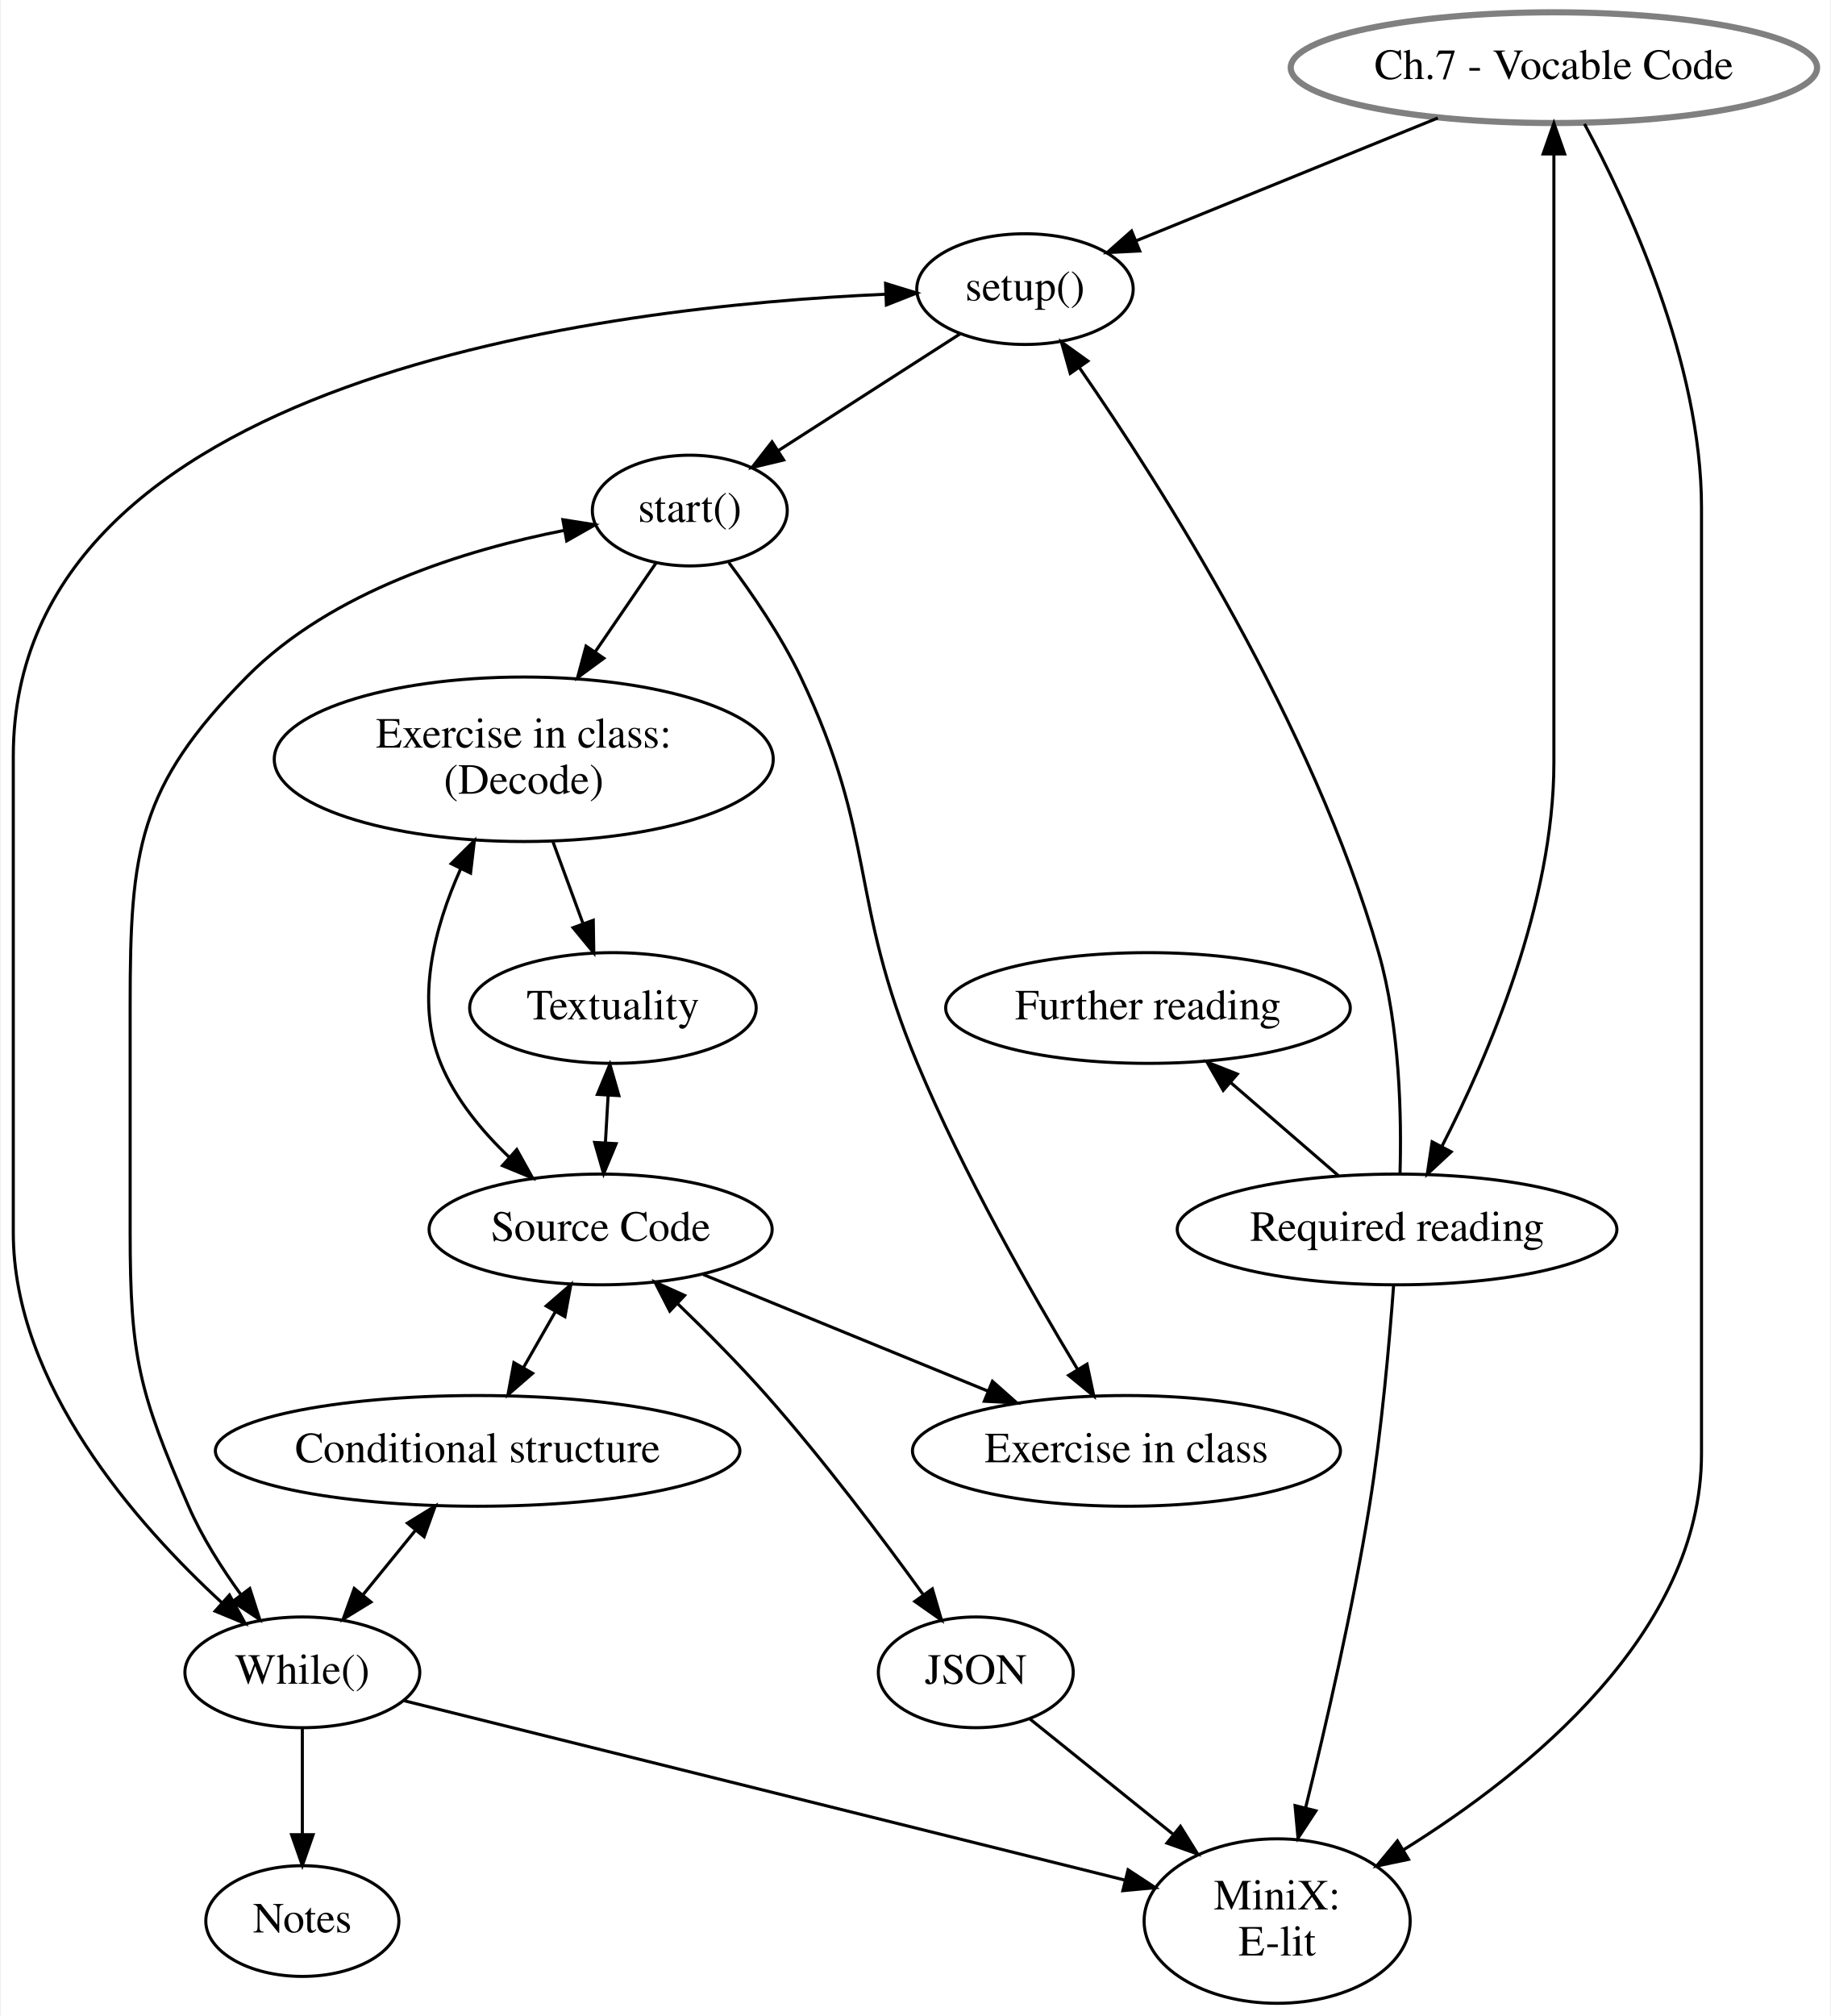
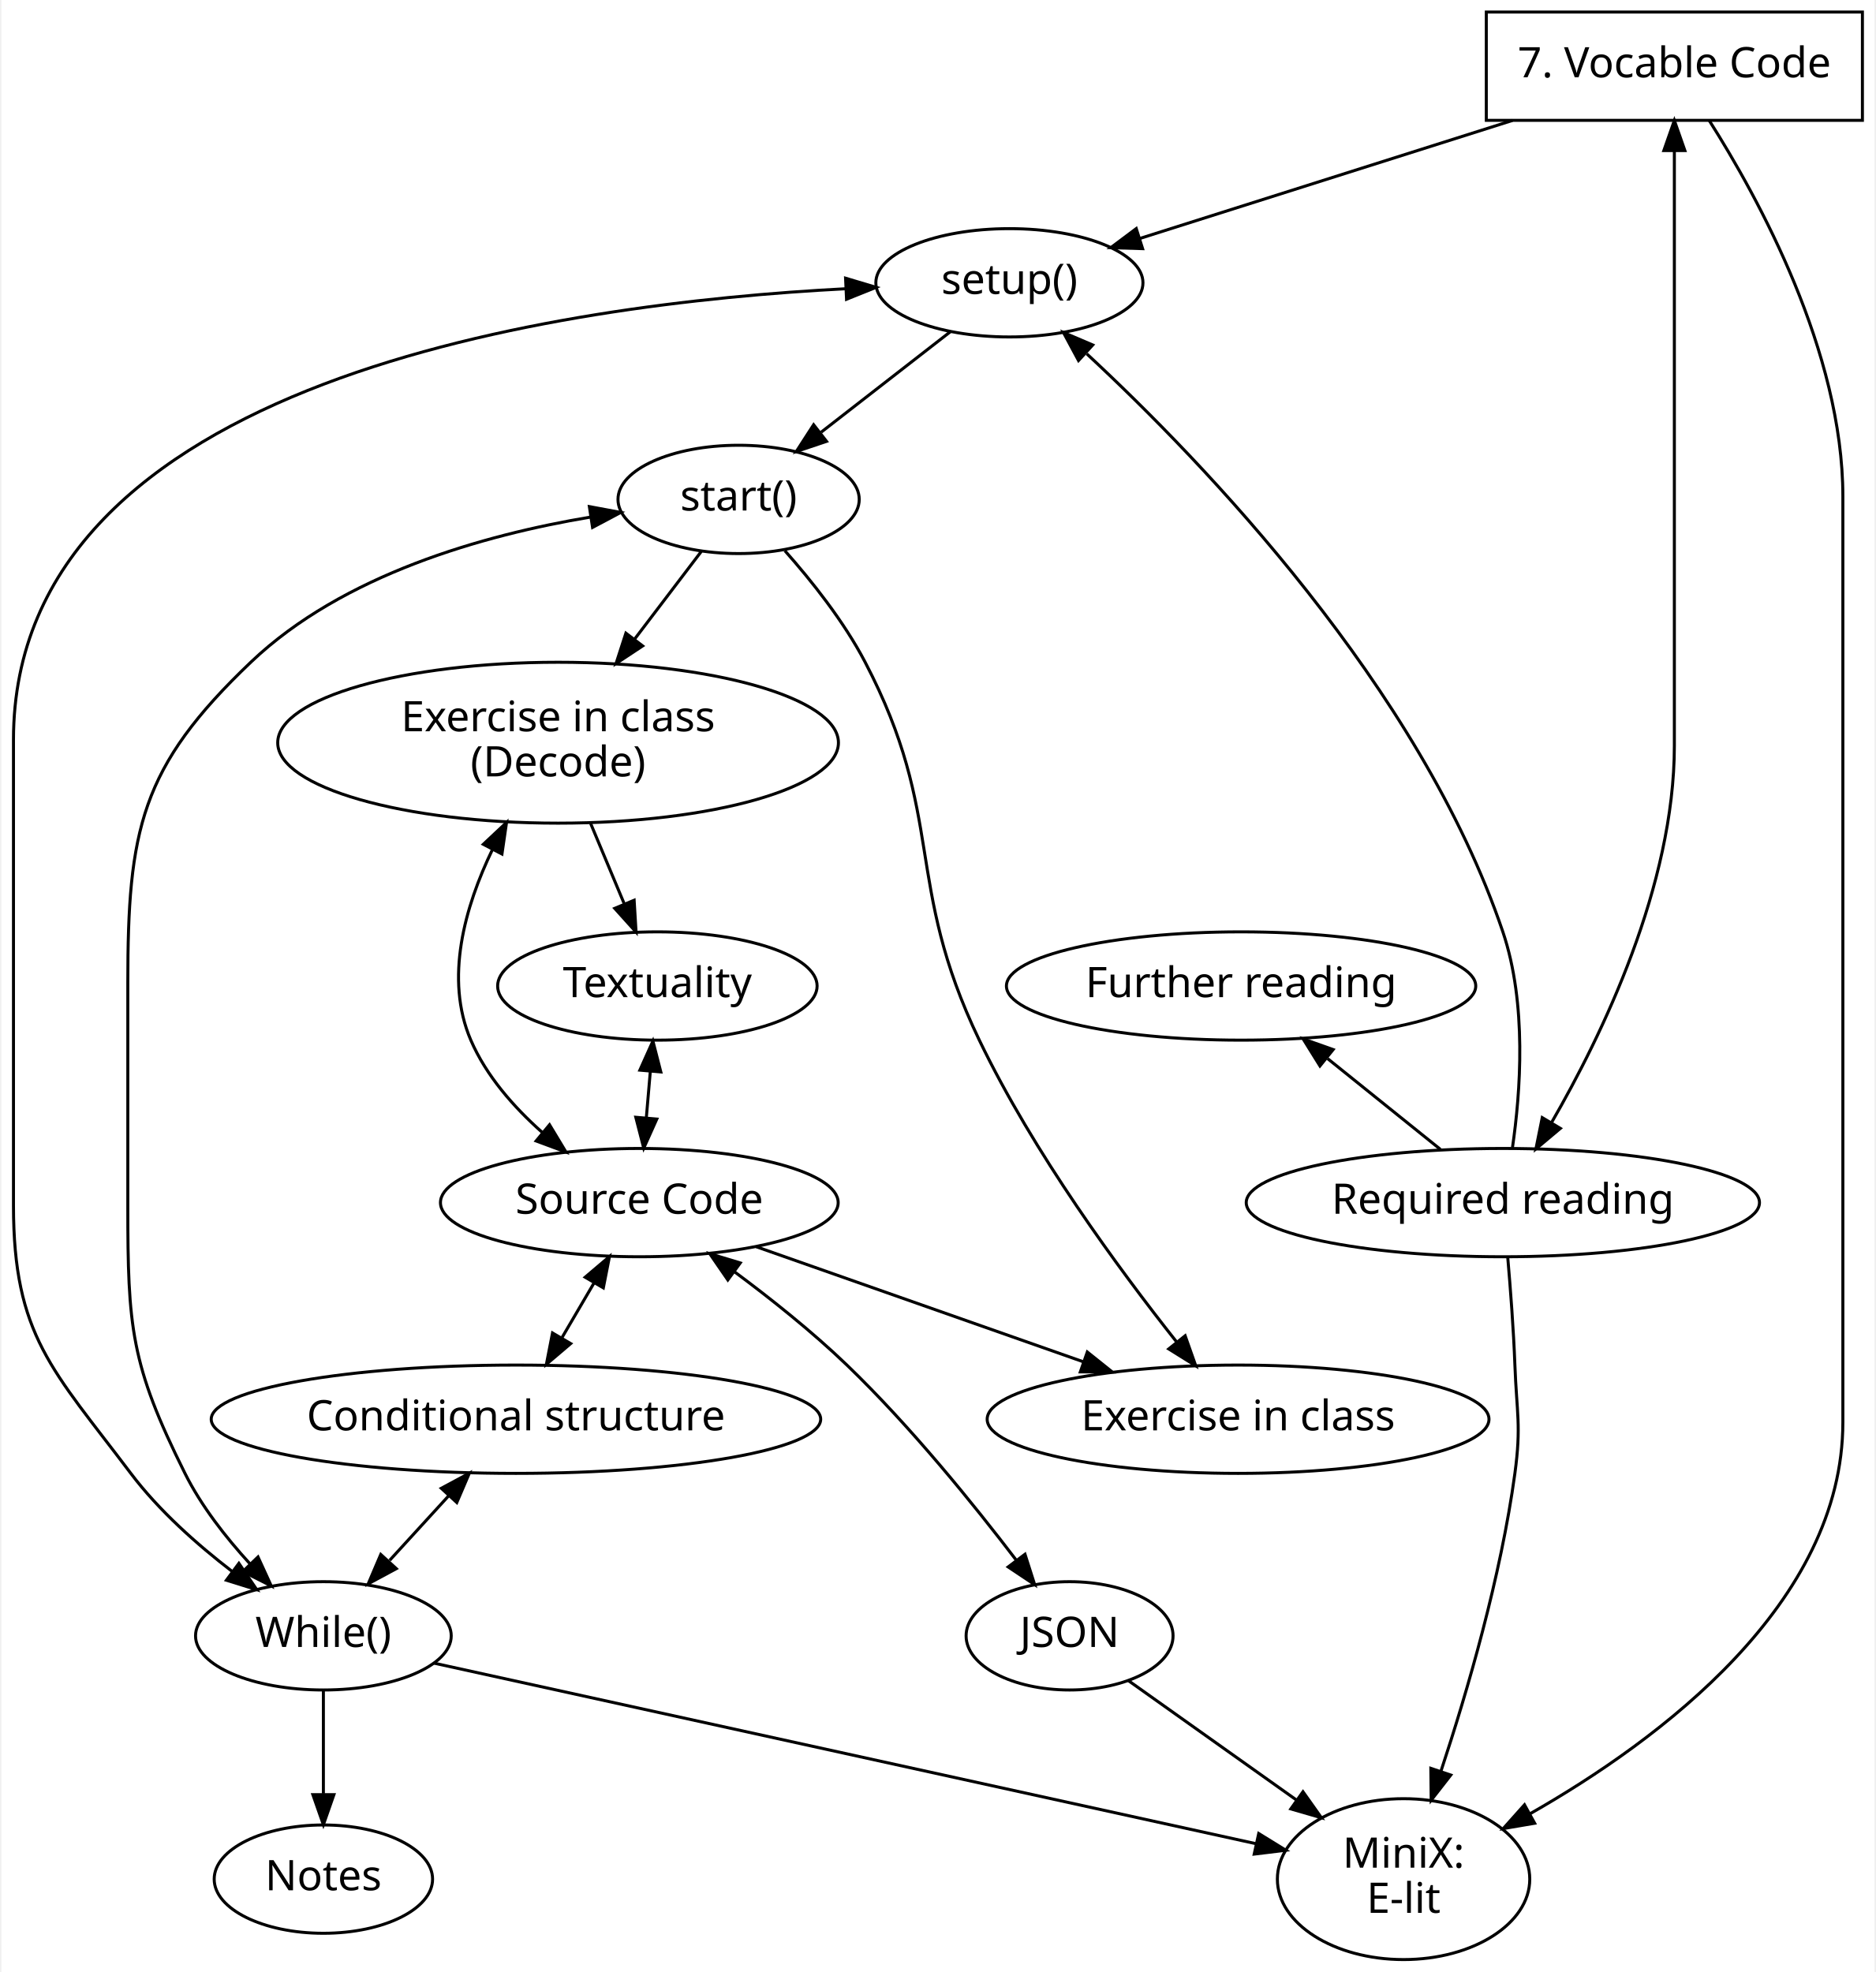
- <svg xmlns="http://www.w3.org/2000/svg" width="595pt" height="655pt" viewBox="0.00 0.00 594.79 655.48">
+ <svg xmlns="http://www.w3.org/2000/svg" width="623pt" height="655pt" viewBox="0.00 0.00 622.50 655.48">
  <g id="graph0" class="graph" transform="scale(1 1) rotate(0) translate(4 651.48)">
-     <polygon fill="white" stroke="none" points="-4,4 -4,-651.48 590.792,-651.48 590.792,4 -4,4" />
+     <polygon fill="white" stroke="transparent" points="-4,4 -4,-651.48 618.5,-651.48 618.5,4 -4,4" />
    <g id="node1" class="node">
-       <ellipse fill="none" stroke="grey" stroke-width="2" cx="501" cy="-629.48" rx="85.585" ry="18" />
-       <text text-anchor="middle" x="501" y="-625.78" font-family="Times,serif" font-size="14.00">Ch.7 - Vocable Code</text>
+       <polygon fill="none" stroke="black" points="614.5,-647.48 489.5,-647.48 489.5,-611.48 614.5,-611.48 614.5,-647.48" />
+       <text text-anchor="middle" x="552" y="-625.78" font-family="Hershey-Noailles-help-me" font-size="14.00">7. Vocable Code</text>
    </g>
    <g id="node2" class="node">
-       <ellipse fill="none" stroke="black" cx="329" cy="-557.48" rx="35.194" ry="18" />
-       <text text-anchor="middle" x="329" y="-553.78" font-family="Times,serif" font-size="14.00">setup()</text>
+       <ellipse fill="none" stroke="black" cx="331" cy="-557.48" rx="44.39" ry="18" />
+       <text text-anchor="middle" x="331" y="-553.78" font-family="Hershey-Noailles-help-me" font-size="14.00">setup()</text>
    </g>
    <g id="edge1" class="edge">
-       <path fill="none" stroke="black" d="M463.254,-613.118C434.024,-601.222 393.798,-584.851 365.014,-573.137" />
-       <polygon fill="black" stroke="black" points="366.306,-569.884 355.724,-569.356 363.667,-576.368 366.306,-569.884" />
+       <path fill="none" stroke="black" d="M498.22,-611.45C460.15,-599.39 409.75,-583.42 374.27,-572.19" />
+       <polygon fill="black" stroke="black" points="375.27,-568.83 364.68,-569.15 373.16,-575.5 375.27,-568.83" />
    </g>
    <g id="node11" class="node">
-       <ellipse fill="none" stroke="black" cx="411" cy="-26.87" rx="43.267" ry="26.741" />
-       <text text-anchor="middle" x="411" y="-30.67" font-family="Times,serif" font-size="14.00">MiniX: </text>
-       <text text-anchor="middle" x="411" y="-15.67" font-family="Times,serif" font-size="14.00">E-lit</text>
+       <ellipse fill="none" stroke="black" cx="462" cy="-26.87" rx="41.94" ry="26.74" />
+       <text text-anchor="middle" x="462" y="-30.67" font-family="Hershey-Noailles-help-me" font-size="14.00">MiniX: </text>
+       <text text-anchor="middle" x="462" y="-15.67" font-family="Hershey-Noailles-help-me" font-size="14.00">E-lit</text>
    </g>
    <g id="edge4" class="edge">
-       <path fill="none" stroke="black" d="M510.946,-611.186C525.005,-585.064 549,-533.582 549,-486.48 549,-486.48 549,-486.48 549,-178.74 549,-120.701 492.708,-75.257 452.029,-49.994" />
-       <polygon fill="black" stroke="black" points="453.726,-46.93 443.355,-44.762 450.11,-52.924 453.726,-46.93" />
+       <path fill="none" stroke="black" d="M563.6,-611.41C580.01,-585.57 608,-534.45 608,-486.48 608,-486.48 608,-486.48 608,-178.74 608,-118.51 547.17,-73.17 504.04,-48.6" />
+       <polygon fill="black" stroke="black" points="505.57,-45.45 495.13,-43.67 502.19,-51.58 505.57,-45.45" />
    </g>
    <g id="node12" class="node">
-       <ellipse fill="none" stroke="black" cx="450" cy="-251.74" rx="71.487" ry="18" />
-       <text text-anchor="middle" x="450" y="-248.04" font-family="Times,serif" font-size="14.00">Required reading</text>
+       <ellipse fill="none" stroke="black" cx="495" cy="-251.74" rx="85.29" ry="18" />
+       <text text-anchor="middle" x="495" y="-248.04" font-family="Hershey-Noailles-help-me" font-size="14.00">Required reading</text>
    </g>
    <g id="edge5" class="edge">
-       <path fill="none" stroke="black" d="M501,-601.4C501,-572.827 501,-526.484 501,-486.48 501,-486.48 501,-486.48 501,-403.61 501,-357.903 479.733,-308.315 464.666,-278.918" />
-       <polygon fill="black" stroke="black" points="497.5,-601.431 501,-611.431 504.5,-601.431 497.5,-601.431" />
-       <polygon fill="black" stroke="black" points="467.595,-276.969 459.833,-269.757 461.404,-280.235 467.595,-276.969" />
+       <path fill="none" stroke="black" d="M552,-601.4C552,-572.83 552,-526.48 552,-486.48 552,-486.48 552,-486.48 552,-403.61 552,-357.12 528.02,-307.47 511.17,-278.32" />
+       <polygon fill="black" stroke="black" points="548.5,-601.43 552,-611.43 555.5,-601.43 548.5,-601.43" />
+       <polygon fill="black" stroke="black" points="514.11,-276.41 505.99,-269.6 508.09,-279.99 514.11,-276.41" />
    </g>
    <g id="node3" class="node">
-       <ellipse fill="none" stroke="black" cx="220" cy="-485.48" rx="31.695" ry="18" />
-       <text text-anchor="middle" x="220" y="-481.78" font-family="Times,serif" font-size="14.00">start()</text>
+       <ellipse fill="none" stroke="black" cx="241" cy="-485.48" rx="40.09" ry="18" />
+       <text text-anchor="middle" x="241" y="-481.78" font-family="Hershey-Noailles-help-me" font-size="14.00">start()</text>
    </g>
    <g id="edge2" class="edge">
-       <path fill="none" stroke="black" d="M307.984,-542.984C291.184,-532.195 267.454,-516.955 248.871,-505.021" />
-       <polygon fill="black" stroke="black" points="250.52,-501.921 240.215,-499.462 246.738,-507.811 250.52,-501.921" />
+       <path fill="none" stroke="black" d="M311.47,-541.29C298.88,-531.5 282.33,-518.63 268.43,-507.82" />
+       <polygon fill="black" stroke="black" points="270.22,-504.78 260.18,-501.4 265.93,-510.3 270.22,-504.78" />
    </g>
    <g id="node10" class="node">
-       <ellipse fill="none" stroke="black" cx="94" cy="-107.74" rx="38.194" ry="18" />
-       <text text-anchor="middle" x="94" y="-104.04" font-family="Times,serif" font-size="14.00">While()</text>
+       <ellipse fill="none" stroke="black" cx="103" cy="-107.74" rx="42.49" ry="18" />
+       <text text-anchor="middle" x="103" y="-104.04" font-family="Hershey-Noailles-help-me" font-size="14.00">While()</text>
    </g>
    <g id="edge6" class="edge">
-       <path fill="none" stroke="black" d="M283.572,-555.813C193.308,-551.833 0,-528.916 0,-405.61 0,-405.61 0,-405.61 0,-250.74 0,-201.286 40.133,-155.833 67.952,-130.267" />
-       <polygon fill="black" stroke="black" points="283.665,-559.319 293.791,-556.202 283.932,-552.324 283.665,-559.319" />
-       <polygon fill="black" stroke="black" points="70.297,-132.866 75.429,-123.597 65.637,-127.642 70.297,-132.866" />
+       <path fill="none" stroke="black" d="M276.52,-555.5C182.56,-550.62 0,-525.68 0,-405.61 0,-405.61 0,-405.61 0,-250.74 0,-207.55 13,-196.22 39,-161.74 48.3,-149.41 61,-138.13 72.65,-129.17" />
+       <polygon fill="black" stroke="black" points="276.55,-559.01 286.7,-555.97 276.87,-552.02 276.55,-559.01" />
+       <polygon fill="black" stroke="black" points="74.92,-131.84 80.87,-123.08 70.76,-126.22 74.92,-131.84" />
    </g>
    <g id="node4" class="node">
-       <ellipse fill="none" stroke="black" cx="166" cy="-404.61" rx="81.135" ry="26.741" />
-       <text text-anchor="middle" x="166" y="-408.41" font-family="Times,serif" font-size="14.00">Exercise in class: </text>
-       <text text-anchor="middle" x="166" y="-393.41" font-family="Times,serif" font-size="14.00">(Decode)</text>
+       <ellipse fill="none" stroke="black" cx="181" cy="-404.61" rx="93.18" ry="26.74" />
+       <text text-anchor="middle" x="181" y="-408.41" font-family="Hershey-Noailles-help-me" font-size="14.00">Exercise in class </text>
+       <text text-anchor="middle" x="181" y="-393.41" font-family="Hershey-Noailles-help-me" font-size="14.00">(Decode)</text>
    </g>
    <g id="edge3" class="edge">
-       <path fill="none" stroke="black" d="M209.072,-468.52C203.342,-460.15 196.093,-449.563 189.184,-439.472" />
-       <polygon fill="black" stroke="black" points="192.039,-437.447 183.502,-431.173 186.263,-441.401 192.039,-437.447" />
+       <path fill="none" stroke="black" d="M228.57,-468.14C222.19,-459.75 214.17,-449.21 206.54,-439.18" />
+       <polygon fill="black" stroke="black" points="209.11,-436.78 200.27,-430.94 203.54,-441.02 209.11,-436.78" />
    </g>
    <g id="node9" class="node">
-       <ellipse fill="none" stroke="black" cx="362" cy="-179.74" rx="69.588" ry="18" />
-       <text text-anchor="middle" x="362" y="-176.04" font-family="Times,serif" font-size="14.00">Exercise in class</text>
+       <ellipse fill="none" stroke="black" cx="407" cy="-179.74" rx="83.39" ry="18" />
+       <text text-anchor="middle" x="407" y="-176.04" font-family="Hershey-Noailles-help-me" font-size="14.00">Exercise in class</text>
    </g>
    <g id="edge20" class="edge">
-       <path fill="none" stroke="black" d="M232.707,-468.55C240.305,-458.41 249.679,-444.733 256,-431.48 281.134,-378.787 271.489,-359.606 294,-305.74 308.951,-269.965 331.129,-231.072 346.053,-206.331" />
-       <polygon fill="black" stroke="black" points="349.172,-207.939 351.387,-197.578 343.194,-204.296 349.172,-207.939" />
+       <path fill="none" stroke="black" d="M256.37,-468.43C265.21,-458.46 275.93,-445.01 283,-431.48 310.05,-379.75 295.71,-358.36 321,-305.74 338.97,-268.36 367.36,-229.68 386.56,-205.44" />
+       <polygon fill="black" stroke="black" points="389.41,-207.48 392.94,-197.49 383.95,-203.1 389.41,-207.48" />
    </g>
    <g id="edge14" class="edge">
-       <path fill="none" stroke="black" d="M179.24,-479.046C147.25,-472.758 103.642,-459.419 76,-431.48 40.583,-395.684 38,-375.097 38,-324.74 38,-324.74 38,-324.74 38,-250.74 38,-210.293 40.882,-198.837 57,-161.74 61.36,-151.705 67.766,-141.626 74.027,-132.992" />
-       <polygon fill="black" stroke="black" points="178.72,-482.508 189.184,-480.849 179.969,-475.621 178.72,-482.508" />
-       <polygon fill="black" stroke="black" points="76.912,-134.98 80.159,-124.895 71.331,-130.755 76.912,-134.98" />
+       <path fill="none" stroke="black" d="M191.68,-479.59C156.26,-473.65 109.55,-460.52 79,-431.48 42.17,-396.47 38,-375.56 38,-324.74 38,-324.74 38,-324.74 38,-250.74 38,-210.29 38.95,-197.94 57,-161.74 62.41,-150.89 70.57,-140.46 78.52,-131.77" />
+       <polygon fill="black" stroke="black" points="191.4,-483.09 201.82,-481.15 192.46,-476.17 191.4,-483.09" />
+       <polygon fill="black" stroke="black" points="81.27,-133.96 85.68,-124.32 76.23,-129.11 81.27,-133.96" />
    </g>
    <g id="node5" class="node">
-       <ellipse fill="none" stroke="black" cx="195" cy="-323.74" rx="46.593" ry="18" />
-       <text text-anchor="middle" x="195" y="-320.04" font-family="Times,serif" font-size="14.00">Textuality</text>
+       <ellipse fill="none" stroke="black" cx="214" cy="-323.74" rx="53.09" ry="18" />
+       <text text-anchor="middle" x="214" y="-320.04" font-family="Hershey-Noailles-help-me" font-size="14.00">Textuality</text>
    </g>
    <g id="edge9" class="edge">
-       <path fill="none" stroke="black" d="M175.496,-377.785C178.63,-369.261 182.12,-359.769 185.272,-351.198" />
-       <polygon fill="black" stroke="black" points="188.608,-352.265 188.774,-341.672 182.038,-349.85 188.608,-352.265" />
+       <path fill="none" stroke="black" d="M191.81,-377.79C195.41,-369.17 199.43,-359.56 203.05,-350.92" />
+       <polygon fill="black" stroke="black" points="206.28,-352.25 206.92,-341.67 199.83,-349.55 206.28,-352.25" />
    </g>
    <g id="node8" class="node">
-       <ellipse fill="none" stroke="black" cx="191" cy="-251.74" rx="55.79" ry="18" />
-       <text text-anchor="middle" x="191" y="-248.04" font-family="Times,serif" font-size="14.00">Source Code</text>
+       <ellipse fill="none" stroke="black" cx="208" cy="-251.74" rx="66.09" ry="18" />
+       <text text-anchor="middle" x="208" y="-248.04" font-family="Hershey-Noailles-help-me" font-size="14.00">Source Code</text>
    </g>
    <g id="edge18" class="edge">
-       <path fill="none" stroke="black" d="M145.457,-368.931C136.897,-349.909 130.672,-326.119 139,-305.74 143.762,-294.087 152.458,-283.612 161.393,-275.112" />
-       <polygon fill="black" stroke="black" points="142.41,-370.668 149.937,-378.124 148.703,-367.601 142.41,-370.668" />
-       <polygon fill="black" stroke="black" points="163.731,-277.717 168.874,-268.454 159.077,-272.488 163.731,-277.717" />
+       <path fill="none" stroke="black" d="M159.21,-369.15C150,-350.08 143.21,-326.16 152,-305.74 157.09,-293.92 166.24,-283.51 175.7,-275.11" />
+       <polygon fill="black" stroke="black" points="156.15,-370.84 163.87,-378.09 162.35,-367.61 156.15,-370.84" />
+       <polygon fill="black" stroke="black" points="178.16,-277.62 183.63,-268.55 173.7,-272.23 178.16,-277.62" />
    </g>
    <g id="edge10" class="edge">
-       <path fill="none" stroke="black" d="M193.438,-295.405C193.146,-290.292 192.841,-284.95 192.549,-279.844" />
-       <polygon fill="black" stroke="black" points="189.946,-295.653 194.011,-305.437 196.935,-295.253 189.946,-295.653" />
-       <polygon fill="black" stroke="black" points="196.042,-279.628 191.977,-269.844 189.054,-280.028 196.042,-279.628" />
+       <path fill="none" stroke="black" d="M211.66,-295.41C211.22,-290.29 210.76,-284.95 210.32,-279.84" />
+       <polygon fill="black" stroke="black" points="208.18,-295.77 212.52,-305.44 215.15,-295.17 208.18,-295.77" />
+       <polygon fill="black" stroke="black" points="213.81,-279.51 209.47,-269.84 206.83,-280.11 213.81,-279.51" />
    </g>
    <g id="node6" class="node">
-       <ellipse fill="none" stroke="black" cx="151" cy="-179.74" rx="85.285" ry="18" />
-       <text text-anchor="middle" x="151" y="-176.04" font-family="Times,serif" font-size="14.00">Conditional structure</text>
+       <ellipse fill="none" stroke="black" cx="167" cy="-179.74" rx="101.28" ry="18" />
+       <text text-anchor="middle" x="167" y="-176.04" font-family="Hershey-Noailles-help-me" font-size="14.00">Conditional structure</text>
    </g>
    <g id="edge19" class="edge">
-       <path fill="none" stroke="black" d="M130.663,-153.765C125.196,-147.051 119.292,-139.801 113.853,-133.121" />
-       <polygon fill="black" stroke="black" points="128.174,-156.251 137.202,-161.795 133.602,-151.831 128.174,-156.251" />
-       <polygon fill="black" stroke="black" points="116.307,-130.591 107.279,-125.047 110.879,-135.011 116.307,-130.591" />
+       <path fill="none" stroke="black" d="M144.69,-154.34C138.32,-147.37 131.39,-139.79 125.03,-132.84" />
+       <polygon fill="black" stroke="black" points="142.18,-156.78 151.51,-161.8 147.34,-152.05 142.18,-156.78" />
+       <polygon fill="black" stroke="black" points="127.24,-130.07 117.91,-125.05 122.07,-134.79 127.24,-130.07" />
    </g>
    <g id="node7" class="node">
-       <ellipse fill="none" stroke="black" cx="313" cy="-107.74" rx="31.695" ry="18" />
-       <text text-anchor="middle" x="313" y="-104.04" font-family="Times,serif" font-size="14.00">JSON</text>
+       <ellipse fill="none" stroke="black" cx="351" cy="-107.74" rx="34.39" ry="18" />
+       <text text-anchor="middle" x="351" y="-104.04" font-family="Hershey-Noailles-help-me" font-size="14.00">JSON</text>
    </g>
    <g id="edge15" class="edge">
-       <path fill="none" stroke="black" d="M330.52,-92.64C343.46,-82.226 361.479,-67.725 377.187,-55.083" />
-       <polygon fill="black" stroke="black" points="379.555,-57.669 385.152,-48.673 375.167,-52.216 379.555,-57.669" />
+       <path fill="none" stroke="black" d="M370.59,-92.82C386.03,-81.85 407.96,-66.27 426.47,-53.12" />
+       <polygon fill="black" stroke="black" points="428.57,-55.92 434.7,-47.27 424.52,-50.21 428.57,-55.92" />
    </g>
    <g id="edge12" class="edge">
-       <path fill="none" stroke="black" d="M176.223,-224.881C172.865,-219.004 169.295,-212.757 165.931,-206.869" />
-       <polygon fill="black" stroke="black" points="173.317,-226.849 181.317,-233.795 179.395,-223.376 173.317,-226.849" />
-       <polygon fill="black" stroke="black" points="168.872,-204.961 160.872,-198.015 162.794,-208.434 168.872,-204.961" />
+       <path fill="none" stroke="black" d="M193.02,-225.16C189.55,-219.24 185.85,-212.92 182.36,-206.97" />
+       <polygon fill="black" stroke="black" points="190,-226.94 198.08,-233.8 196.04,-223.4 190,-226.94" />
+       <polygon fill="black" stroke="black" points="185.19,-204.88 177.12,-198.02 179.15,-208.41 185.19,-204.88" />
    </g>
    <g id="edge13" class="edge">
-       <path fill="none" stroke="black" d="M216.176,-227.474C225.525,-218.466 236.031,-207.892 245,-197.74 263.477,-176.826 282.608,-151.39 295.853,-133.075" />
-       <polygon fill="black" stroke="black" points="213.488,-225.2 208.654,-234.628 218.312,-230.272 213.488,-225.2" />
-       <polygon fill="black" stroke="black" points="298.871,-134.873 301.854,-124.707 293.182,-130.794 298.871,-134.873" />
+       <path fill="none" stroke="black" d="M239.55,-228.81C251.75,-219.76 265.5,-208.8 277,-197.74 298.1,-177.44 319.15,-151.42 333.37,-132.77" />
+       <polygon fill="black" stroke="black" points="237.42,-226.03 231.41,-234.76 241.55,-231.69 237.42,-226.03" />
+       <polygon fill="black" stroke="black" points="336.18,-134.86 339.4,-124.76 330.59,-130.64 336.18,-134.86" />
    </g>
    <g id="edge11" class="edge">
-       <path fill="none" stroke="black" d="M224.376,-237.077C250.748,-226.282 287.819,-211.107 316.842,-199.226" />
-       <polygon fill="black" stroke="black" points="318.421,-202.361 326.35,-195.334 315.769,-195.883 318.421,-202.361" />
+       <path fill="none" stroke="black" d="M246.84,-237.08C277.83,-226.18 321.51,-210.81 355.43,-198.88" />
+       <polygon fill="black" stroke="black" points="356.89,-202.08 365.16,-195.46 354.57,-195.47 356.89,-202.08" />
    </g>
    <g id="edge16" class="edge">
-       <path fill="none" stroke="black" d="M127.027,-98.523C182.797,-84.647 295.934,-56.499 361.315,-40.232" />
-       <polygon fill="black" stroke="black" points="362.523,-43.538 371.382,-37.727 360.833,-36.745 362.523,-43.538" />
+       <path fill="none" stroke="black" d="M139.73,-98.67C204.76,-84.38 340.14,-54.64 413.02,-38.63" />
+       <polygon fill="black" stroke="black" points="413.86,-42.03 422.88,-36.47 412.36,-35.19 413.86,-42.03" />
    </g>
    <g id="node14" class="node">
-       <ellipse fill="none" stroke="black" cx="94" cy="-26.87" rx="31.396" ry="18" />
-       <text text-anchor="middle" x="94" y="-23.17" font-family="Times,serif" font-size="14.00">Notes</text>
+       <ellipse fill="none" stroke="black" cx="103" cy="-26.87" rx="36.29" ry="18" />
+       <text text-anchor="middle" x="103" y="-23.17" font-family="Hershey-Noailles-help-me" font-size="14.00">Notes</text>
    </g>
    <g id="edge17" class="edge">
-       <path fill="none" stroke="black" d="M94,-89.626C94,-79.601 94,-66.706 94,-55.295" />
-       <polygon fill="black" stroke="black" points="97.5,-54.95 94,-44.95 90.5,-54.95 97.5,-54.95" />
+       <path fill="none" stroke="black" d="M103,-89.63C103,-79.6 103,-66.71 103,-55.29" />
+       <polygon fill="black" stroke="black" points="106.5,-54.95 103,-44.95 99.5,-54.95 106.5,-54.95" />
    </g>
    <g id="edge8" class="edge">
-       <path fill="none" stroke="black" d="M450.957,-269.837C451.492,-288.03 450.964,-317.477 444,-341.74 422.723,-415.877 373.395,-493.37 346.783,-531.81" />
-       <polygon fill="black" stroke="black" points="343.72,-530.082 340.847,-540.28 349.453,-534.1 343.72,-530.082" />
+       <path fill="none" stroke="black" d="M498.19,-270C500.86,-288.32 503.07,-317.88 495,-341.74 467.5,-423.05 395.52,-497.84 356.7,-533.88" />
+       <polygon fill="black" stroke="black" points="353.97,-531.64 348.95,-540.97 358.69,-536.81 353.97,-531.64" />
    </g>
    <g id="edge7" class="edge">
-       <path fill="none" stroke="black" d="M448.878,-233.599C447.559,-215.619 445.024,-186.575 441,-161.74 435.562,-128.175 426.86,-90.414 420.225,-63.575" />
-       <polygon fill="black" stroke="black" points="423.616,-62.708 417.794,-53.855 416.825,-64.406 423.616,-62.708" />
+       <path fill="none" stroke="black" d="M496.62,-233.57C497.52,-223.21 498.55,-209.73 499,-197.74 499.6,-181.75 501.15,-177.59 499,-161.74 494.34,-127.42 483.26,-89.46 474.43,-62.76" />
+       <polygon fill="black" stroke="black" points="477.69,-61.46 471.18,-53.11 471.06,-63.7 477.69,-61.46" />
    </g>
    <g id="node13" class="node">
-       <ellipse fill="none" stroke="black" cx="369" cy="-323.74" rx="65.789" ry="18" />
-       <text text-anchor="middle" x="369" y="-320.04" font-family="Times,serif" font-size="14.00">Further reading</text>
+       <ellipse fill="none" stroke="black" cx="408" cy="-323.74" rx="77.99" ry="18" />
+       <text text-anchor="middle" x="408" y="-320.04" font-family="Hershey-Noailles-help-me" font-size="14.00">Further reading</text>
    </g>
    <g id="edge21" class="edge">
-       <path fill="none" stroke="black" d="M430.942,-269.21C420.474,-278.256 407.321,-289.623 395.831,-299.552" />
-       <polygon fill="black" stroke="black" points="393.473,-296.964 388.196,-306.151 398.051,-302.261 393.473,-296.964" />
+       <path fill="none" stroke="black" d="M474.23,-269.45C463.02,-278.47 449,-289.75 436.76,-299.6" />
+       <polygon fill="black" stroke="black" points="434.21,-297.16 428.62,-306.15 438.6,-302.61 434.21,-297.16" />
    </g>
  </g>
</svg>
